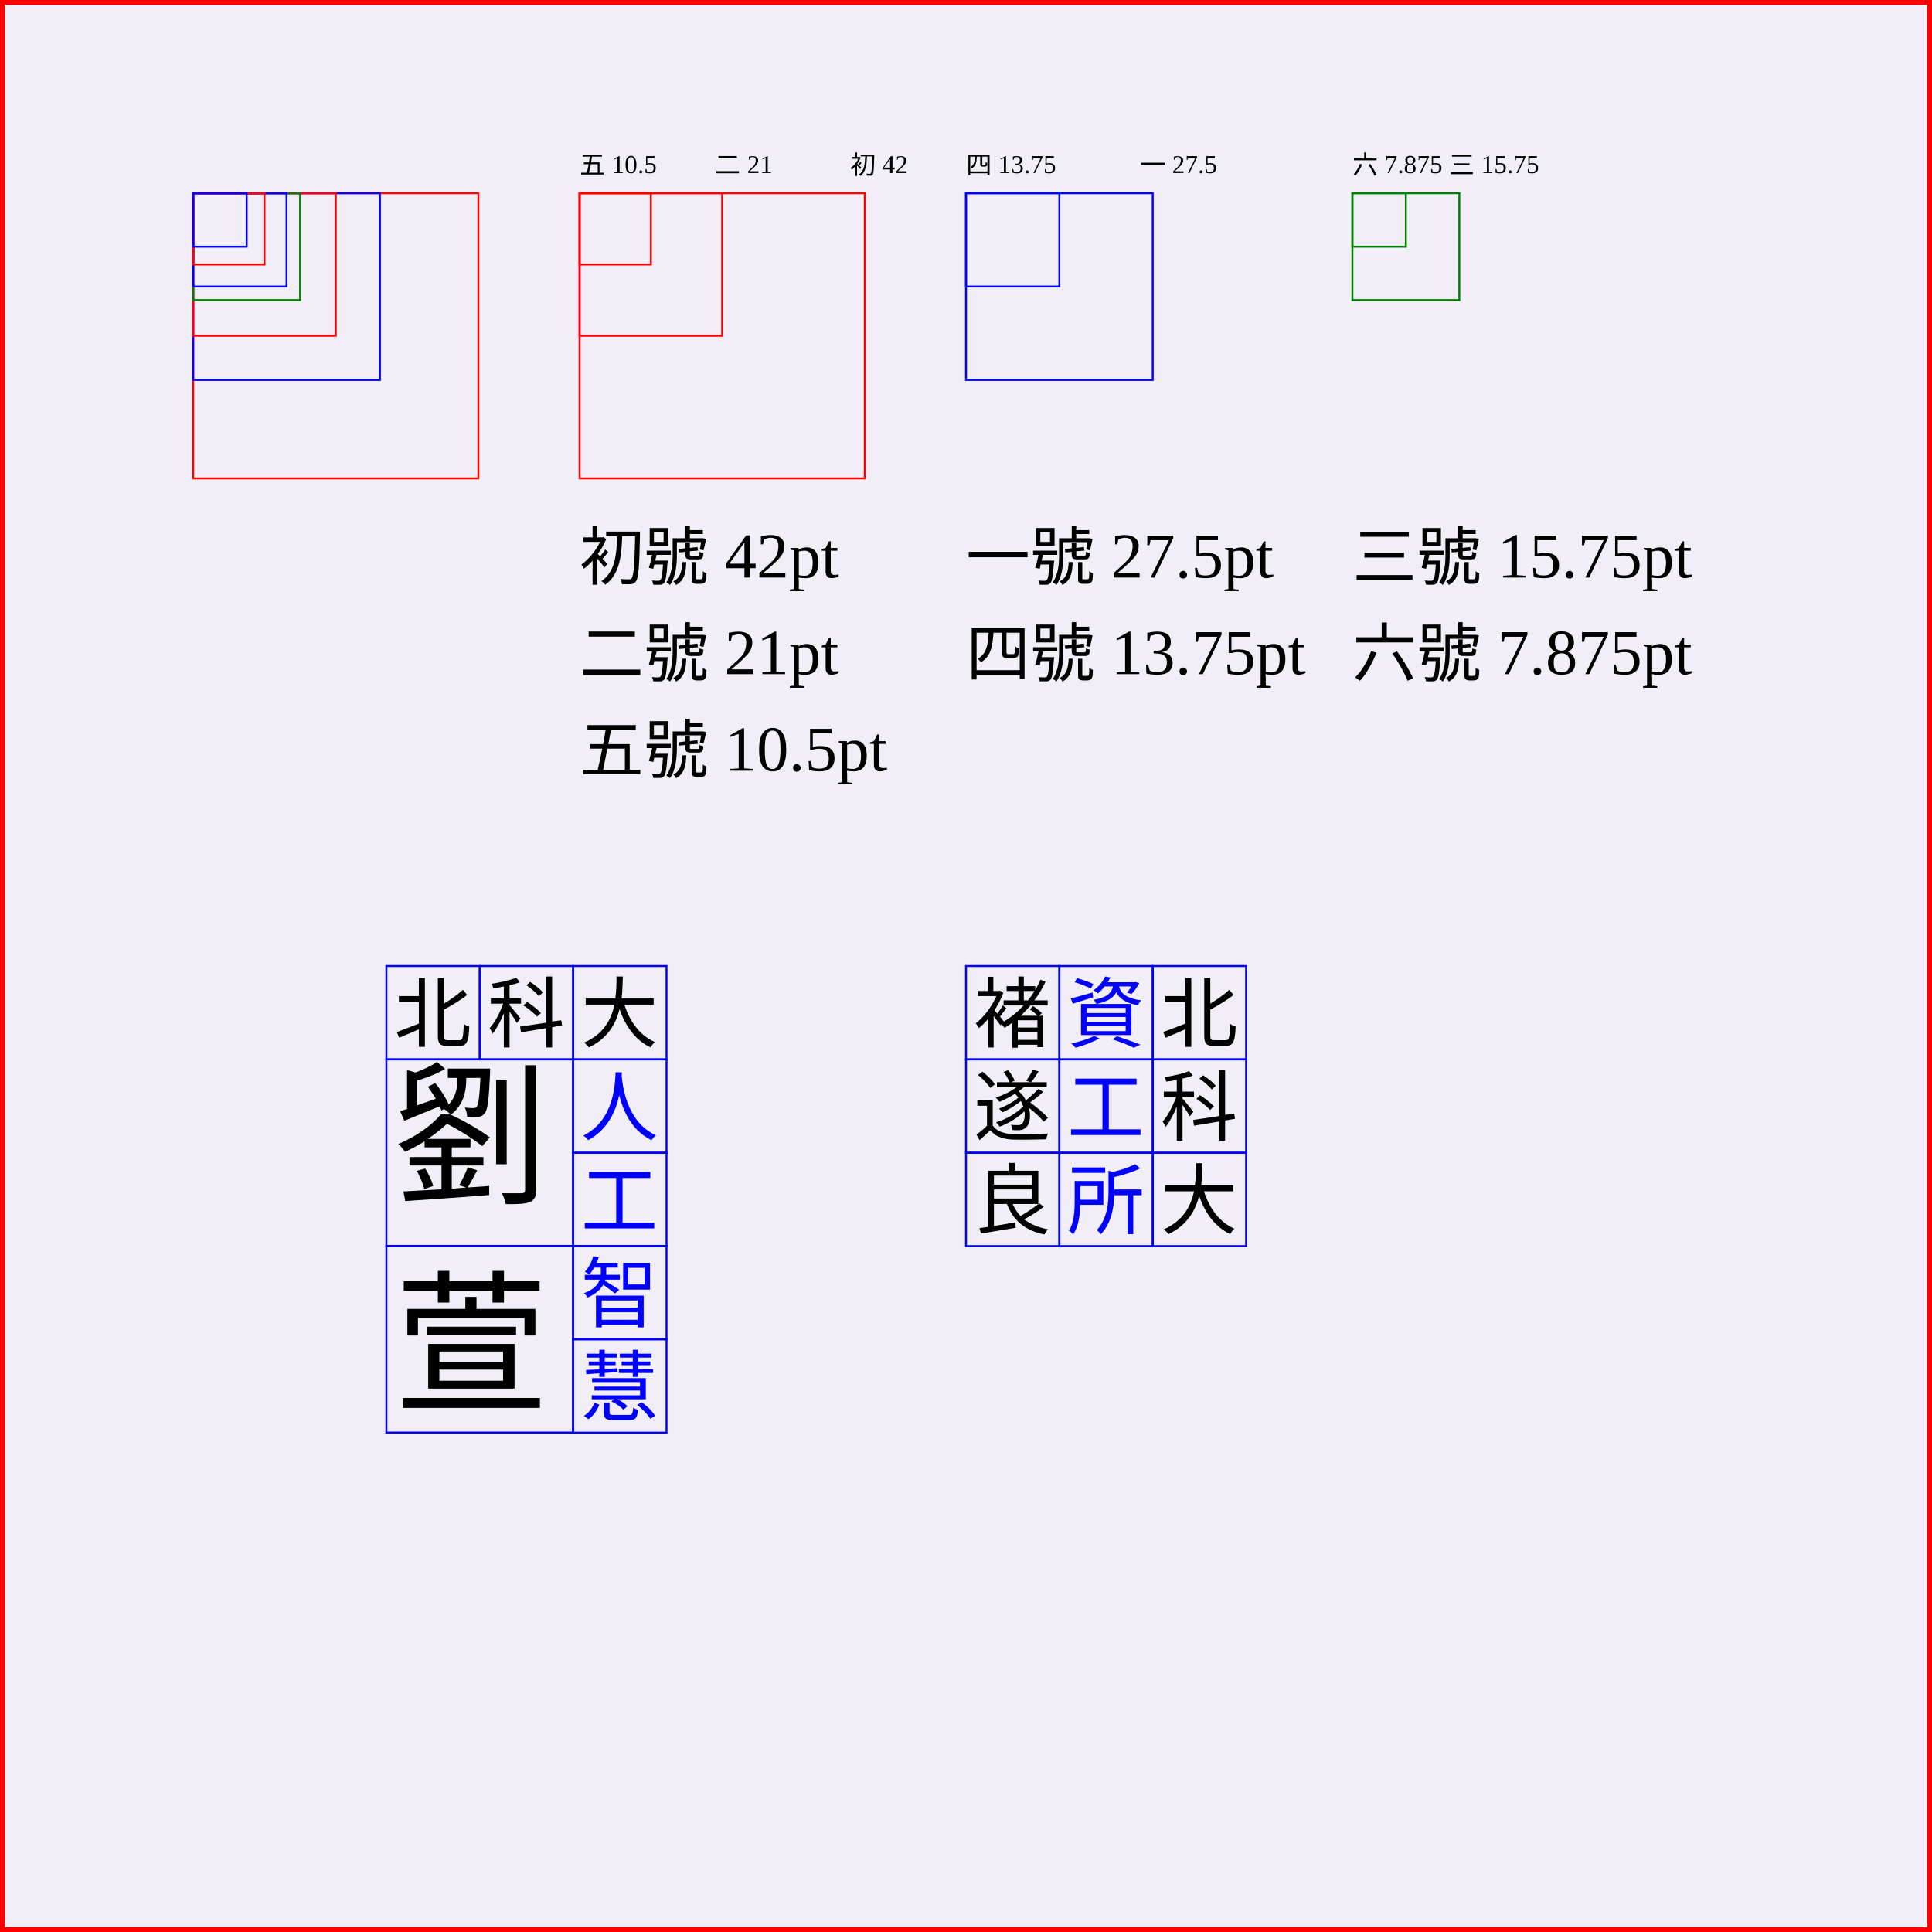
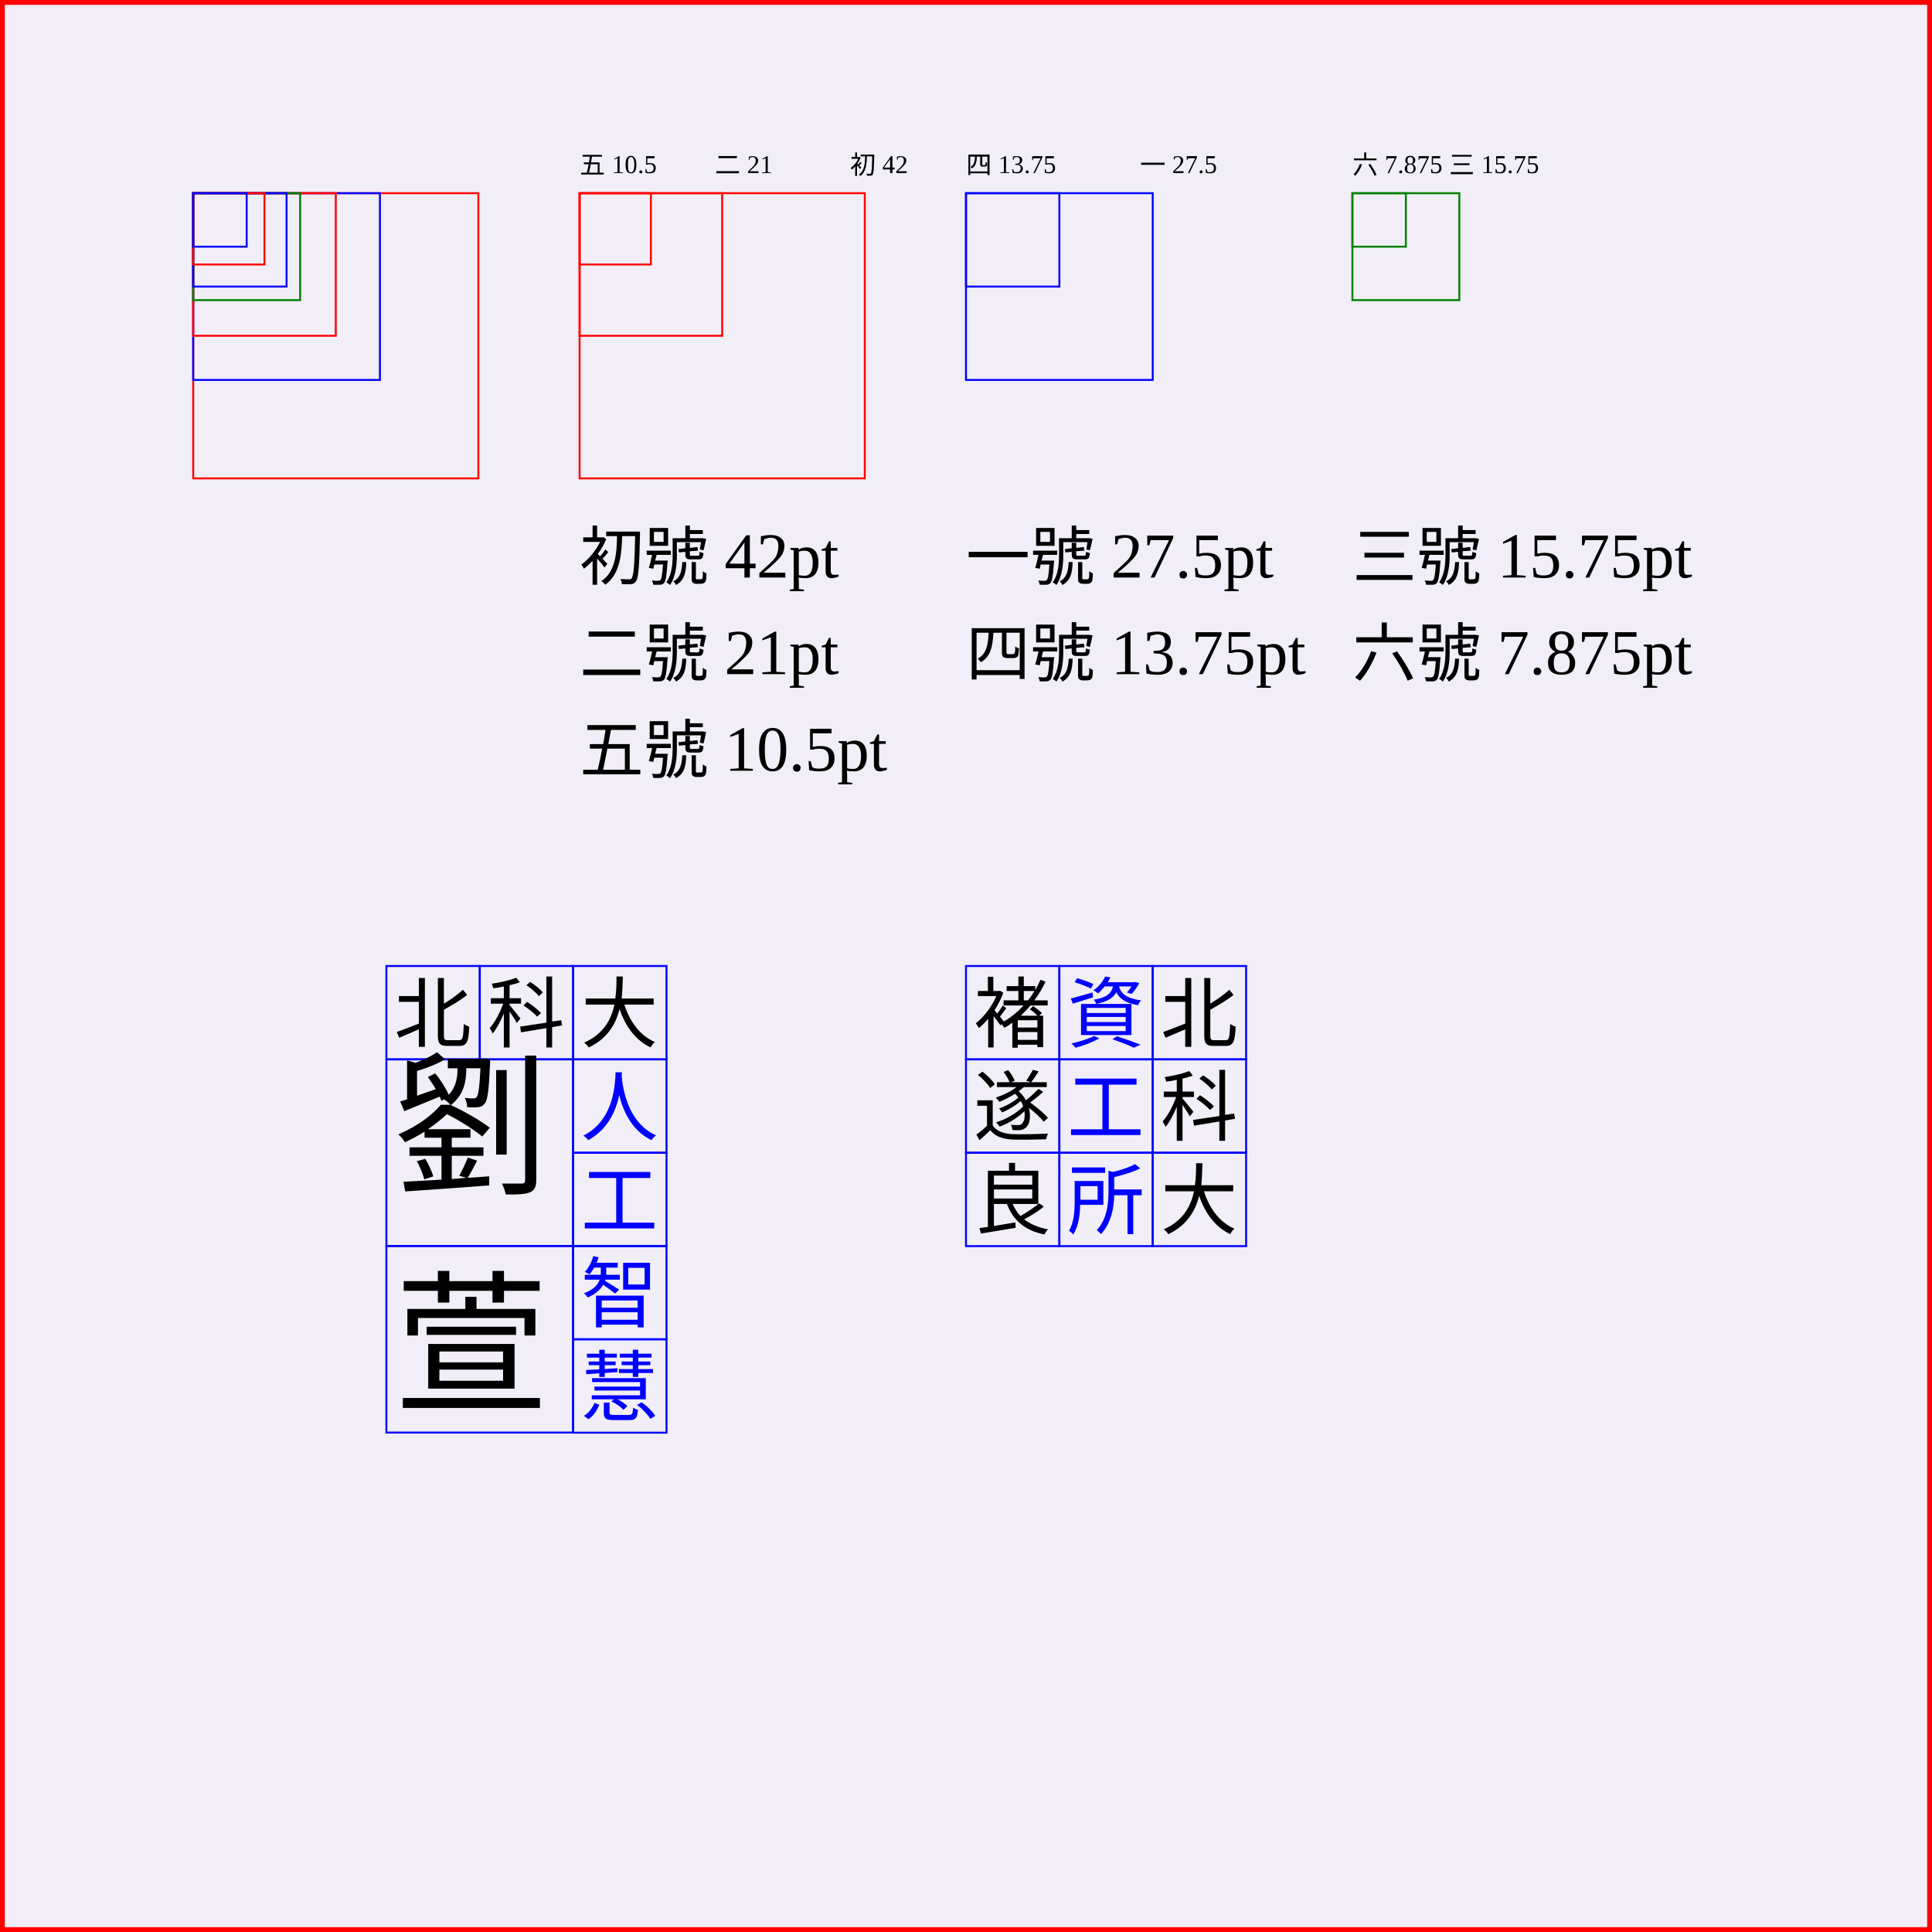
<svg xmlns="http://www.w3.org/2000/svg" version="1.1" width="100mm" height="100mm" viewBox="0 0 100 100">
  <rect x="0" y="0" width="100" height="100" stroke="red" stroke-width="0.5" fill="#F1EEF7" />
  <rect x="10" y="10" width="14.761" height="14.761" stroke="red" stroke-width="0.1" fill="none" />
  <rect x="10" y="10" width="9.665" height="9.665" stroke="blue" stroke-width="0.1" fill="none" />
  <rect x="10" y="10" width="7.38" height="7.38" stroke="red" stroke-width="0.1" fill="none" />
  <rect x="10" y="10" width="5.535" height="5.535" stroke="green" stroke-width="0.1" fill="none" />
  <rect x="10" y="10" width="4.833" height="4.833" stroke="blue" stroke-width="0.1" fill="none" />
  <rect x="10" y="10" width="3.69" height="3.69" stroke="red" stroke-width="0.1" fill="none" />
  <rect x="10" y="10" width="2.768" height="2.768" stroke="blue" stroke-width="0.1" fill="none" />
  <rect x="30" y="10" width="14.761" height="14.761" stroke="red" stroke-width="0.1" fill="none" />
  <text x="44" y="9" style="font-size:1pt;">初 42</text>
  <rect x="30" y="10" width="7.38" height="7.38" stroke="red" stroke-width="0.1" fill="none" />
  <text x="37" y="9" style="font-size:1pt;">二 21</text>
  <rect x="30" y="10" width="3.69" height="3.69" stroke="red" stroke-width="0.1" fill="none" />
  <text x="30" y="9" style="font-size:1pt;">五 10.5</text>
  <rect x="50" y="10" width="9.665" height="9.665" stroke="blue" stroke-width="0.1" fill="none" />
  <text x="59" y="9" style="font-size:1pt;">一 27.5</text>
  <rect x="50" y="10" width="4.833" height="4.833" stroke="blue" stroke-width="0.1" fill="none" />
  <text x="50" y="9" style="font-size:1pt;">四 13.75</text>
  <rect x="70" y="10" width="5.535" height="5.535" stroke="green" stroke-width="0.1" fill="none" />
  <text x="75" y="9" style="font-size:1pt;">三 15.75</text>
  <rect x="70" y="10" width="2.768" height="2.768" stroke="green" stroke-width="0.1" fill="none" />
  <text x="70" y="9" style="font-size:1pt;">六 7.875</text>
  <rect x="20" y="50" width="4.833" height="4.833" stroke="blue" stroke-width="0.1" fill="none" />
  <text x="20.4" y="53.9" style="font-size:3pt;">北</text>
  <rect x="24.833" y="50" width="4.833" height="4.833" stroke="blue" stroke-width="0.1" fill="none" />
  <text x="25.233" y="53.9" style="font-size:3pt;">科</text>
  <rect x="29.666" y="50" width="4.833" height="4.833" stroke="blue" stroke-width="0.1" fill="none" />
  <text x="30.066" y="53.9" style="font-size:3pt;">大</text>
  <rect x="20" y="54.833" width="9.660" height="9.660" stroke="blue" stroke-width="0.1" fill="none" />
-   <text x="20.4" y="61.700" style="font-size:6pt;">劉</text>
+   <text x="20.4" y="61.200" style="font-size:6pt;">劉</text>
  <rect x="20" y="64.489" width="9.660" height="9.660" stroke="blue" stroke-width="0.1" fill="none" />
  <text x="20.4" y="72.500" style="font-size:6pt;">萱</text>
  <rect x="29.666" y="54.833" width="4.833" height="4.833" stroke="blue" stroke-width="0.1" fill="none" />
  <text x="30.066" y="58.733" style="font-size:3pt;" fill="blue">人</text>
  <rect x="29.666" y="59.666" width="4.833" height="4.833" stroke="blue" stroke-width="0.1" fill="none" />
  <text x="30.066" y="63.566" style="font-size:3pt;" fill="blue">工</text>
  <rect x="29.666" y="64.489" width="4.833" height="4.833" stroke="blue" stroke-width="0.1" fill="none" />
  <text x="30.066" y="68.389" style="font-size:3pt;" fill="blue">智</text>
  <rect x="29.666" y="69.322" width="4.833" height="4.833" stroke="blue" stroke-width="0.1" fill="none" />
  <text x="30.066" y="73.222" style="font-size:3pt;" fill="blue">慧</text>
  <rect x="50" y="50" width="4.833" height="4.833" stroke="blue" stroke-width="0.1" fill="none" />
  <text x="50.4" y="53.9" style="font-size:3pt;">褚</text>
  <rect x="50" y="54.833" width="4.833" height="4.833" stroke="blue" stroke-width="0.1" fill="none" />
  <text x="50.4" y="58.733" style="font-size:3pt;">遂</text>
  <rect x="50" y="59.666" width="4.833" height="4.833" stroke="blue" stroke-width="0.1" fill="none" />
  <text x="50.4" y="63.566" style="font-size:3pt;">良</text>
  <rect x="54.833" y="50" width="4.833" height="4.833" stroke="blue" stroke-width="0.1" fill="none" />
  <text x="55.233" y="53.9" style="font-size:3pt;;" fill="blue">資</text>
  <rect x="54.833" y="54.833" width="4.833" height="4.833" stroke="blue" stroke-width="0.1" fill="none" />
  <text x="55.233" y="58.733" style="font-size:3pt;" fill="blue">工</text>
  <rect x="54.833" y="59.666" width="4.833" height="4.833" stroke="blue" stroke-width="0.1" fill="none" />
  <text x="55.233" y="63.566" style="font-size:3pt;" fill="blue">所</text>
  <rect x="59.666" y="50" width="4.833" height="4.833" stroke="blue" stroke-width="0.1" fill="none" />
  <text x="60.066" y="53.9" style="font-size:3pt;">北</text>
  <rect x="59.666" y="54.833" width="4.833" height="4.833" stroke="blue" stroke-width="0.1" fill="none" />
  <text x="60.066" y="58.733" style="font-size:3pt;">科</text>
  <rect x="59.666" y="59.666" width="4.833" height="4.833" stroke="blue" stroke-width="0.1" fill="none" />
  <text x="60.066" y="63.566" style="font-size:3pt;">大</text>
  <text x="30" y="30" style="font-size:2.5pt;">初號 42pt</text>
  <text x="30" y="35" style="font-size:2.5pt;">二號 21pt</text>
  <text x="30" y="40" style="font-size:2.5pt;">五號 10.5pt</text>
  <text x="50" y="30" style="font-size:2.5pt;">一號 27.5pt</text>
  <text x="50" y="35" style="font-size:2.5pt;">四號 13.75pt</text>
  <text x="70" y="30" style="font-size:2.5pt;">三號 15.75pt</text>
  <text x="70" y="35" style="font-size:2.5pt;">六號 7.875pt</text>
</svg>
